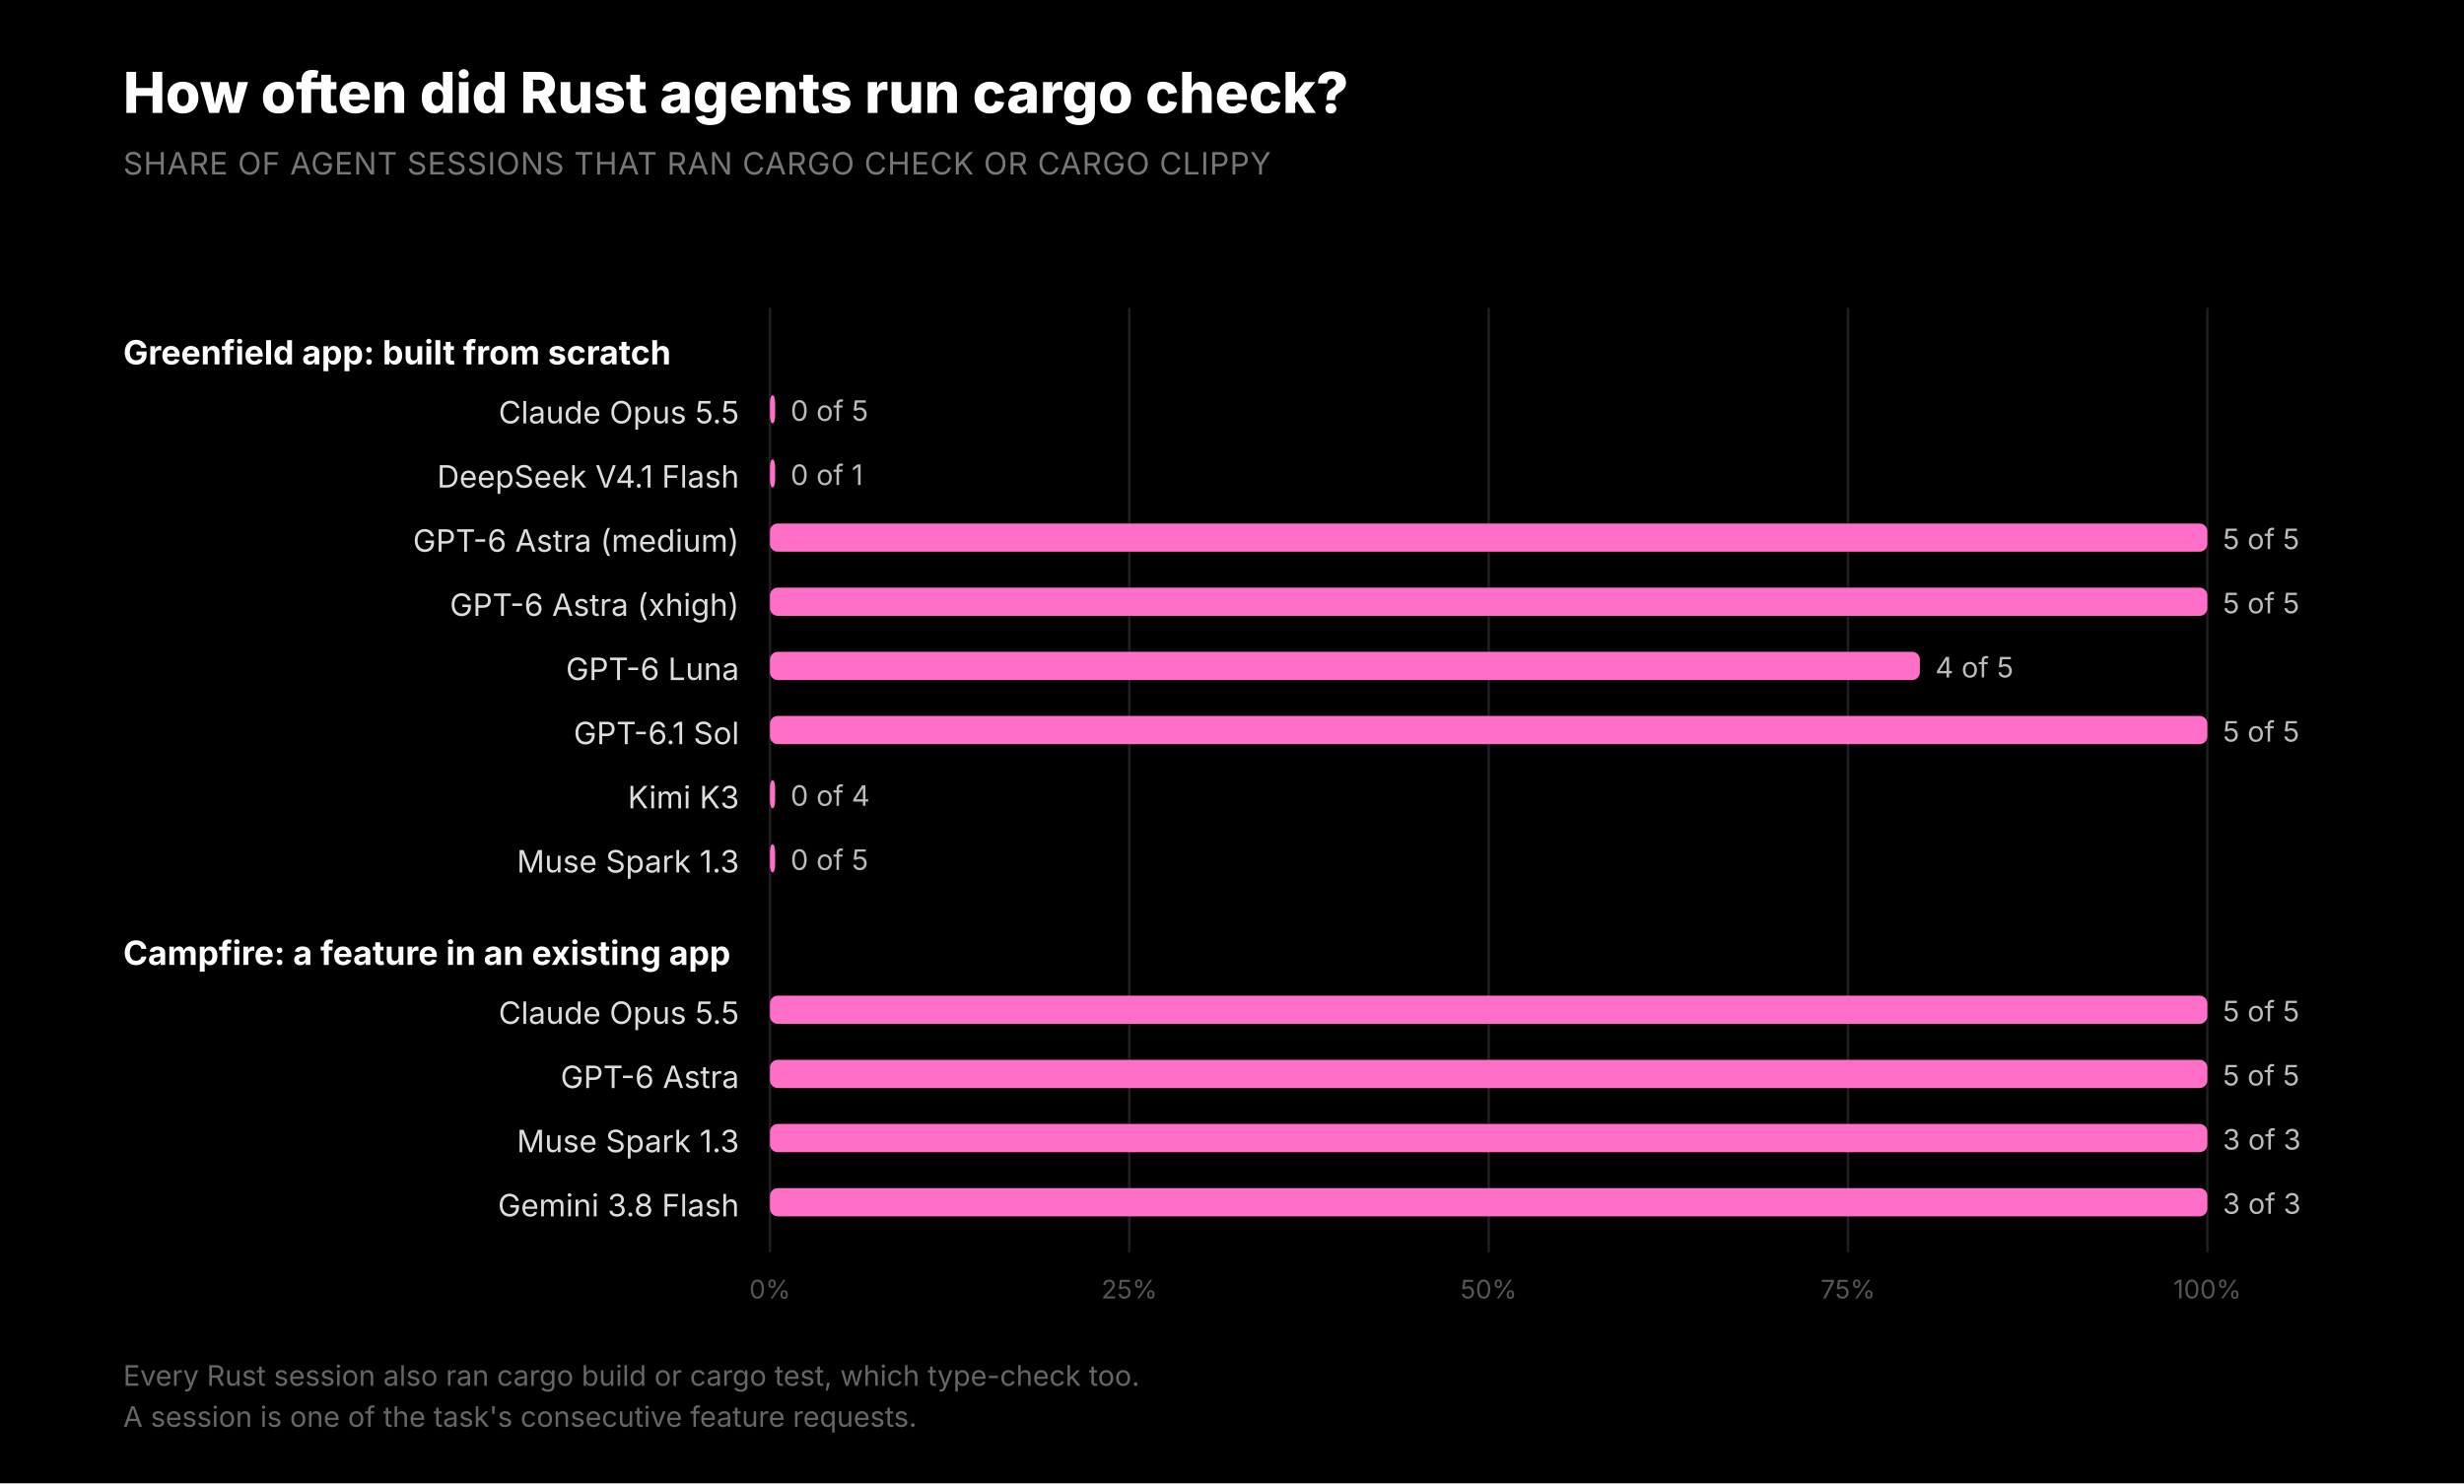
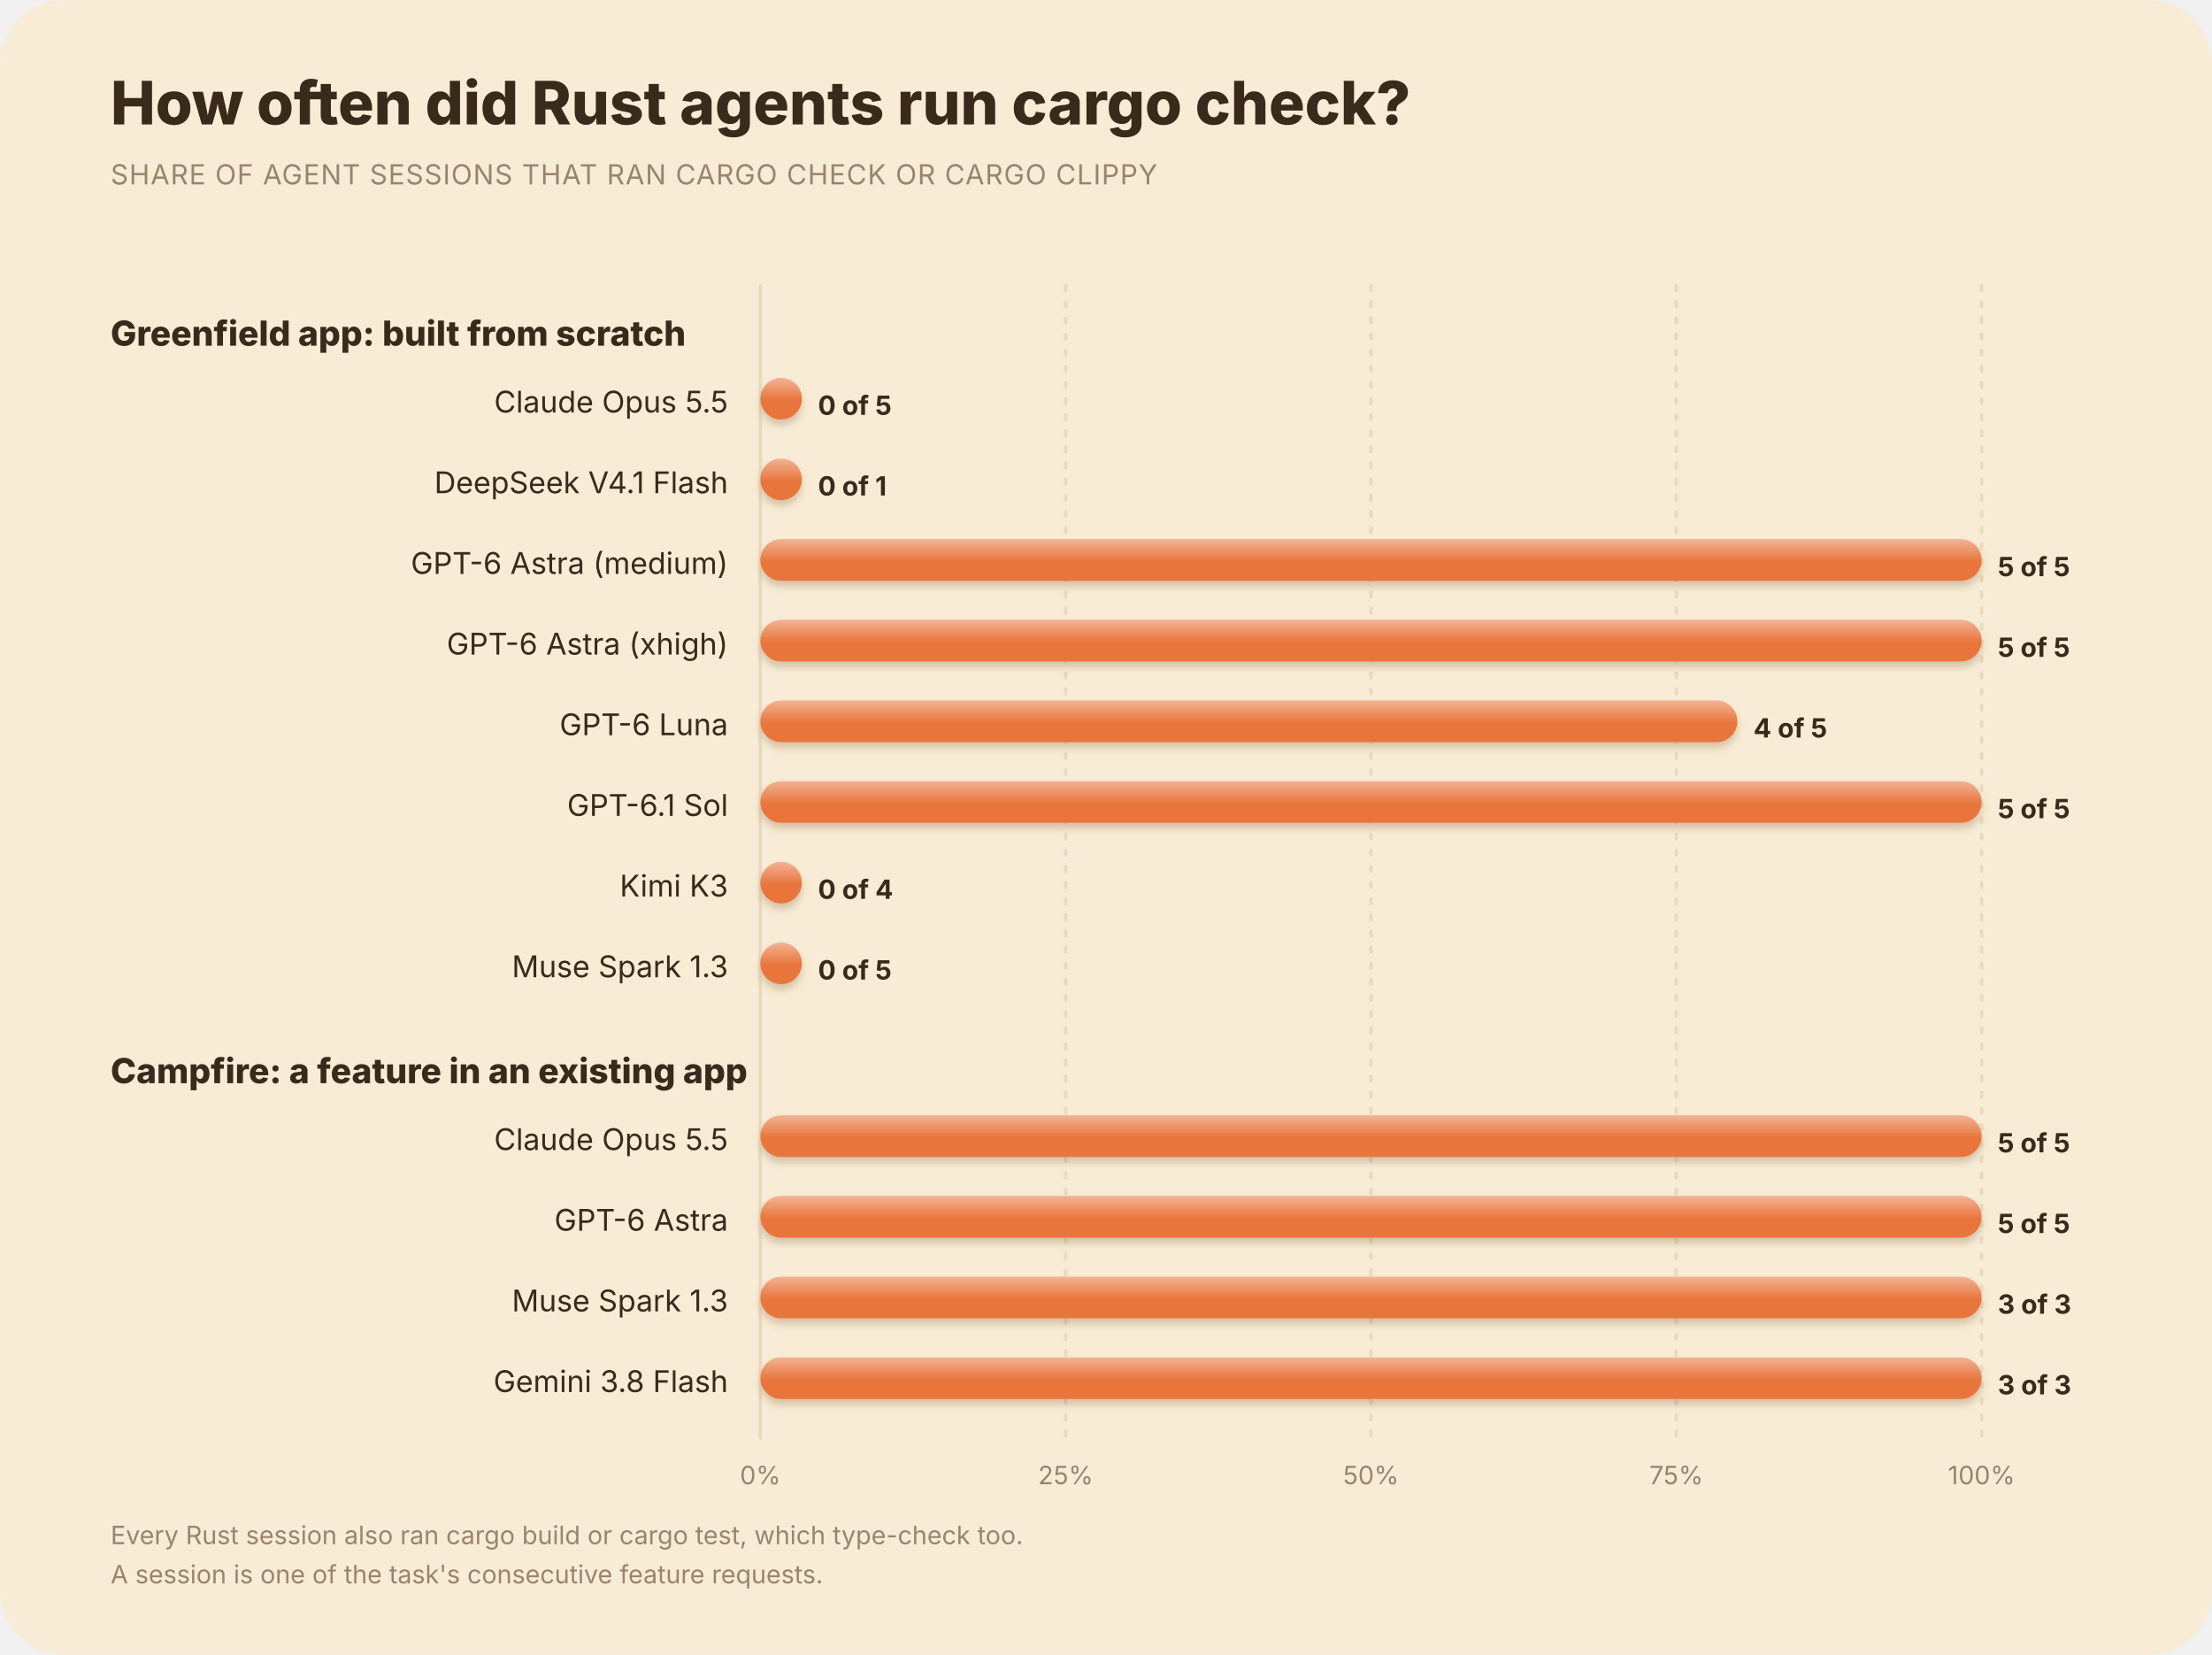
- <svg xmlns="http://www.w3.org/2000/svg" viewBox="0 0 960 578" font-family="'Martian Grotesk', 'Inter', Arial, sans-serif">
-   <rect width="960" height="578" fill="#000000" />
-   <text x="48" y="44" fill="#ffffff" font-size="22" font-weight="800" font-stretch="125%">How often did Rust agents run cargo check?</text>
-   <text x="48" y="68" fill="#777777" font-size="12" font-stretch="75%" letter-spacing="0.02em">SHARE OF AGENT SESSIONS THAT RAN CARGO CHECK OR CARGO CLIPPY</text>
-   <line x1="300.0" y1="120" x2="300.0" y2="488" stroke="#1f1f1f" stroke-width="1" />
-   <text x="300.0" y="506" fill="#555555" font-size="10" text-anchor="middle" font-stretch="75%">0%</text>
-   <line x1="440.0" y1="120" x2="440.0" y2="488" stroke="#1f1f1f" stroke-width="1" />
-   <text x="440.0" y="506" fill="#555555" font-size="10" text-anchor="middle" font-stretch="75%">25%</text>
-   <line x1="580.0" y1="120" x2="580.0" y2="488" stroke="#1f1f1f" stroke-width="1" />
-   <text x="580.0" y="506" fill="#555555" font-size="10" text-anchor="middle" font-stretch="75%">50%</text>
-   <line x1="720.0" y1="120" x2="720.0" y2="488" stroke="#1f1f1f" stroke-width="1" />
-   <text x="720.0" y="506" fill="#555555" font-size="10" text-anchor="middle" font-stretch="75%">75%</text>
-   <line x1="860.0" y1="120" x2="860.0" y2="488" stroke="#1f1f1f" stroke-width="1" />
-   <text x="860.0" y="506" fill="#555555" font-size="10" text-anchor="middle" font-stretch="75%">100%</text>
-   <text x="48" y="142" fill="#ffffff" font-size="13" font-weight="700" font-stretch="100%">Greenfield app: built from scratch</text>
-   <text x="288" y="165" fill="#dddddd" font-size="12" font-weight="400" text-anchor="end" font-stretch="75%">Claude Opus 5.5</text>
-   <rect x="300" y="154" width="2" height="11" rx="3" fill="#ff6ec7" />
-   <text x="308" y="164" fill="#bbbbbb" font-size="11" font-stretch="75%">0 of 5</text>
-   <text x="288" y="190" fill="#dddddd" font-size="12" font-weight="400" text-anchor="end" font-stretch="75%">DeepSeek V4.1 Flash</text>
-   <rect x="300" y="179" width="2" height="11" rx="3" fill="#ff6ec7" />
-   <text x="308" y="189" fill="#bbbbbb" font-size="11" font-stretch="75%">0 of 1</text>
-   <text x="288" y="215" fill="#dddddd" font-size="12" font-weight="400" text-anchor="end" font-stretch="75%">GPT-6 Astra (medium)</text>
-   <rect x="300" y="204" width="560.0" height="11" rx="3" fill="#ff6ec7" />
-   <text x="866.0" y="214" fill="#bbbbbb" font-size="11" font-stretch="75%">5 of 5</text>
-   <text x="288" y="240" fill="#dddddd" font-size="12" font-weight="400" text-anchor="end" font-stretch="75%">GPT-6 Astra (xhigh)</text>
-   <rect x="300" y="229" width="560.0" height="11" rx="3" fill="#ff6ec7" />
-   <text x="866.0" y="239" fill="#bbbbbb" font-size="11" font-stretch="75%">5 of 5</text>
-   <text x="288" y="265" fill="#dddddd" font-size="12" font-weight="400" text-anchor="end" font-stretch="75%">GPT-6 Luna</text>
-   <rect x="300" y="254" width="448.0" height="11" rx="3" fill="#ff6ec7" />
-   <text x="754.0" y="264" fill="#bbbbbb" font-size="11" font-stretch="75%">4 of 5</text>
-   <text x="288" y="290" fill="#dddddd" font-size="12" font-weight="400" text-anchor="end" font-stretch="75%">GPT-6.1 Sol</text>
-   <rect x="300" y="279" width="560.0" height="11" rx="3" fill="#ff6ec7" />
-   <text x="866.0" y="289" fill="#bbbbbb" font-size="11" font-stretch="75%">5 of 5</text>
-   <text x="288" y="315" fill="#dddddd" font-size="12" font-weight="400" text-anchor="end" font-stretch="75%">Kimi K3</text>
-   <rect x="300" y="304" width="2" height="11" rx="3" fill="#ff6ec7" />
-   <text x="308" y="314" fill="#bbbbbb" font-size="11" font-stretch="75%">0 of 4</text>
-   <text x="288" y="340" fill="#dddddd" font-size="12" font-weight="400" text-anchor="end" font-stretch="75%">Muse Spark 1.3</text>
-   <rect x="300" y="329" width="2" height="11" rx="3" fill="#ff6ec7" />
-   <text x="308" y="339" fill="#bbbbbb" font-size="11" font-stretch="75%">0 of 5</text>
-   <text x="48" y="376" fill="#ffffff" font-size="13" font-weight="700" font-stretch="100%">Campfire: a feature in an existing app</text>
-   <text x="288" y="399" fill="#dddddd" font-size="12" font-weight="400" text-anchor="end" font-stretch="75%">Claude Opus 5.5</text>
-   <rect x="300" y="388" width="560.0" height="11" rx="3" fill="#ff6ec7" />
-   <text x="866.0" y="398" fill="#bbbbbb" font-size="11" font-stretch="75%">5 of 5</text>
-   <text x="288" y="424" fill="#dddddd" font-size="12" font-weight="400" text-anchor="end" font-stretch="75%">GPT-6 Astra</text>
-   <rect x="300" y="413" width="560.0" height="11" rx="3" fill="#ff6ec7" />
-   <text x="866.0" y="423" fill="#bbbbbb" font-size="11" font-stretch="75%">5 of 5</text>
-   <text x="288" y="449" fill="#dddddd" font-size="12" font-weight="400" text-anchor="end" font-stretch="75%">Muse Spark 1.3</text>
-   <rect x="300" y="438" width="560.0" height="11" rx="3" fill="#ff6ec7" />
-   <text x="866.0" y="448" fill="#bbbbbb" font-size="11" font-stretch="75%">3 of 3</text>
-   <text x="288" y="474" fill="#dddddd" font-size="12" font-weight="400" text-anchor="end" font-stretch="75%">Gemini 3.8 Flash</text>
-   <rect x="300" y="463" width="560.0" height="11" rx="3" fill="#ff6ec7" />
-   <text x="866.0" y="473" fill="#bbbbbb" font-size="11" font-stretch="75%">3 of 3</text>
-   <text x="48" y="540" fill="#666666" font-size="11" font-stretch="75%">Every Rust session also ran cargo build or cargo test, which type-check too.</text>
-   <text x="48" y="556" fill="#666666" font-size="11" font-stretch="75%">A session is one of the task's consecutive feature requests.</text>
+ <svg xmlns="http://www.w3.org/2000/svg" viewBox="0 0 960 718" font-family="'Martian Grotesk', 'Inter', Arial, sans-serif">
+   <defs>
+     <filter id="clay" x="-20%" y="-20%" width="140%" height="170%">
+       <feDropShadow dx="0" dy="2.5" stdDeviation="1.6" flood-color="#7A5230" flood-opacity="0.28" />
+     </filter>
+     <linearGradient id="sheen" x1="0" y1="0" x2="0" y2="1">
+       <stop offset="0" stop-color="#fff" stop-opacity="0.45" />
+       <stop offset="0.55" stop-color="#fff" stop-opacity="0" />
+     </linearGradient>
+   </defs>
+   <rect width="960" height="718" rx="28" fill="#F8ECD6" />
+   <text x="48" y="54" fill="#3A2A1C" font-size="26" font-weight="800" font-stretch="125%">How often did Rust agents run cargo check?</text>
+   <text x="48" y="80" fill="#9A846C" font-size="12" font-stretch="75%" letter-spacing="0.03em">SHARE OF AGENT SESSIONS THAT RAN CARGO CHECK OR CARGO CLIPPY</text>
+   <line x1="330.0" y1="124" x2="330.0" y2="624" stroke="#E9D9BF" stroke-width="1.5" stroke-linecap="round" />
+   <text x="330.0" y="644" fill="#9A846C" font-size="11" text-anchor="middle" font-stretch="75%">0%</text>
+   <line x1="462.5" y1="124" x2="462.5" y2="624" stroke="#E9D9BF" stroke-width="1.5" stroke-dasharray="2 5" stroke-linecap="round" />
+   <text x="462.5" y="644" fill="#9A846C" font-size="11" text-anchor="middle" font-stretch="75%">25%</text>
+   <line x1="595.0" y1="124" x2="595.0" y2="624" stroke="#E9D9BF" stroke-width="1.5" stroke-dasharray="2 5" stroke-linecap="round" />
+   <text x="595.0" y="644" fill="#9A846C" font-size="11" text-anchor="middle" font-stretch="75%">50%</text>
+   <line x1="727.5" y1="124" x2="727.5" y2="624" stroke="#E9D9BF" stroke-width="1.5" stroke-dasharray="2 5" stroke-linecap="round" />
+   <text x="727.5" y="644" fill="#9A846C" font-size="11" text-anchor="middle" font-stretch="75%">75%</text>
+   <line x1="860.0" y1="124" x2="860.0" y2="624" stroke="#E9D9BF" stroke-width="1.5" stroke-dasharray="2 5" stroke-linecap="round" />
+   <text x="860.0" y="644" fill="#9A846C" font-size="11" text-anchor="middle" font-stretch="75%">100%</text>
+   <text x="48" y="150" fill="#3A2A1C" font-size="15" font-weight="800">Greenfield app: built from scratch</text>
+   <text x="316" y="179" fill="#3A2A1C" font-size="13" font-weight="400" text-anchor="end" font-stretch="85%">Claude Opus 5.5</text>
+   <g filter="url(#clay)">
+     <rect x="330" y="164" width="18" height="18" rx="9.0" fill="#E8743B" />
+     <rect x="330" y="164" width="18" height="18" rx="9.0" fill="url(#sheen)" />
+   </g>
+   <text x="355" y="180" fill="#3A2A1C" font-size="11.5" font-weight="700" font-stretch="85%">0 of 5</text>
+   <text x="316" y="214" fill="#3A2A1C" font-size="13" font-weight="400" text-anchor="end" font-stretch="85%">DeepSeek V4.1 Flash</text>
+   <g filter="url(#clay)">
+     <rect x="330" y="199" width="18" height="18" rx="9.0" fill="#E8743B" />
+     <rect x="330" y="199" width="18" height="18" rx="9.0" fill="url(#sheen)" />
+   </g>
+   <text x="355" y="215" fill="#3A2A1C" font-size="11.5" font-weight="700" font-stretch="85%">0 of 1</text>
+   <text x="316" y="249" fill="#3A2A1C" font-size="13" font-weight="400" text-anchor="end" font-stretch="85%">GPT-6 Astra (medium)</text>
+   <g filter="url(#clay)">
+     <rect x="330" y="234" width="530.0" height="18" rx="9.0" fill="#E8743B" />
+     <rect x="330" y="234" width="530.0" height="18" rx="9.0" fill="url(#sheen)" />
+   </g>
+   <text x="867.0" y="250" fill="#3A2A1C" font-size="11.5" font-weight="700" font-stretch="85%">5 of 5</text>
+   <text x="316" y="284" fill="#3A2A1C" font-size="13" font-weight="400" text-anchor="end" font-stretch="85%">GPT-6 Astra (xhigh)</text>
+   <g filter="url(#clay)">
+     <rect x="330" y="269" width="530.0" height="18" rx="9.0" fill="#E8743B" />
+     <rect x="330" y="269" width="530.0" height="18" rx="9.0" fill="url(#sheen)" />
+   </g>
+   <text x="867.0" y="285" fill="#3A2A1C" font-size="11.5" font-weight="700" font-stretch="85%">5 of 5</text>
+   <text x="316" y="319" fill="#3A2A1C" font-size="13" font-weight="400" text-anchor="end" font-stretch="85%">GPT-6 Luna</text>
+   <g filter="url(#clay)">
+     <rect x="330" y="304" width="424.0" height="18" rx="9.0" fill="#E8743B" />
+     <rect x="330" y="304" width="424.0" height="18" rx="9.0" fill="url(#sheen)" />
+   </g>
+   <text x="761.0" y="320" fill="#3A2A1C" font-size="11.5" font-weight="700" font-stretch="85%">4 of 5</text>
+   <text x="316" y="354" fill="#3A2A1C" font-size="13" font-weight="400" text-anchor="end" font-stretch="85%">GPT-6.1 Sol</text>
+   <g filter="url(#clay)">
+     <rect x="330" y="339" width="530.0" height="18" rx="9.0" fill="#E8743B" />
+     <rect x="330" y="339" width="530.0" height="18" rx="9.0" fill="url(#sheen)" />
+   </g>
+   <text x="867.0" y="355" fill="#3A2A1C" font-size="11.5" font-weight="700" font-stretch="85%">5 of 5</text>
+   <text x="316" y="389" fill="#3A2A1C" font-size="13" font-weight="400" text-anchor="end" font-stretch="85%">Kimi K3</text>
+   <g filter="url(#clay)">
+     <rect x="330" y="374" width="18" height="18" rx="9.0" fill="#E8743B" />
+     <rect x="330" y="374" width="18" height="18" rx="9.0" fill="url(#sheen)" />
+   </g>
+   <text x="355" y="390" fill="#3A2A1C" font-size="11.5" font-weight="700" font-stretch="85%">0 of 4</text>
+   <text x="316" y="424" fill="#3A2A1C" font-size="13" font-weight="400" text-anchor="end" font-stretch="85%">Muse Spark 1.3</text>
+   <g filter="url(#clay)">
+     <rect x="330" y="409" width="18" height="18" rx="9.0" fill="#E8743B" />
+     <rect x="330" y="409" width="18" height="18" rx="9.0" fill="url(#sheen)" />
+   </g>
+   <text x="355" y="425" fill="#3A2A1C" font-size="11.5" font-weight="700" font-stretch="85%">0 of 5</text>
+   <text x="48" y="470" fill="#3A2A1C" font-size="15" font-weight="800">Campfire: a feature in an existing app</text>
+   <text x="316" y="499" fill="#3A2A1C" font-size="13" font-weight="400" text-anchor="end" font-stretch="85%">Claude Opus 5.5</text>
+   <g filter="url(#clay)">
+     <rect x="330" y="484" width="530.0" height="18" rx="9.0" fill="#E8743B" />
+     <rect x="330" y="484" width="530.0" height="18" rx="9.0" fill="url(#sheen)" />
+   </g>
+   <text x="867.0" y="500" fill="#3A2A1C" font-size="11.5" font-weight="700" font-stretch="85%">5 of 5</text>
+   <text x="316" y="534" fill="#3A2A1C" font-size="13" font-weight="400" text-anchor="end" font-stretch="85%">GPT-6 Astra</text>
+   <g filter="url(#clay)">
+     <rect x="330" y="519" width="530.0" height="18" rx="9.0" fill="#E8743B" />
+     <rect x="330" y="519" width="530.0" height="18" rx="9.0" fill="url(#sheen)" />
+   </g>
+   <text x="867.0" y="535" fill="#3A2A1C" font-size="11.5" font-weight="700" font-stretch="85%">5 of 5</text>
+   <text x="316" y="569" fill="#3A2A1C" font-size="13" font-weight="400" text-anchor="end" font-stretch="85%">Muse Spark 1.3</text>
+   <g filter="url(#clay)">
+     <rect x="330" y="554" width="530.0" height="18" rx="9.0" fill="#E8743B" />
+     <rect x="330" y="554" width="530.0" height="18" rx="9.0" fill="url(#sheen)" />
+   </g>
+   <text x="867.0" y="570" fill="#3A2A1C" font-size="11.5" font-weight="700" font-stretch="85%">3 of 3</text>
+   <text x="316" y="604" fill="#3A2A1C" font-size="13" font-weight="400" text-anchor="end" font-stretch="85%">Gemini 3.8 Flash</text>
+   <g filter="url(#clay)">
+     <rect x="330" y="589" width="530.0" height="18" rx="9.0" fill="#E8743B" />
+     <rect x="330" y="589" width="530.0" height="18" rx="9.0" fill="url(#sheen)" />
+   </g>
+   <text x="867.0" y="605" fill="#3A2A1C" font-size="11.5" font-weight="700" font-stretch="85%">3 of 3</text>
+   <text x="48" y="670" fill="#9A846C" font-size="11" font-stretch="80%">Every Rust session also ran cargo build or cargo test, which type-check too.</text>
+   <text x="48" y="687" fill="#9A846C" font-size="11" font-stretch="80%">A session is one of the task's consecutive feature requests.</text>
</svg>
